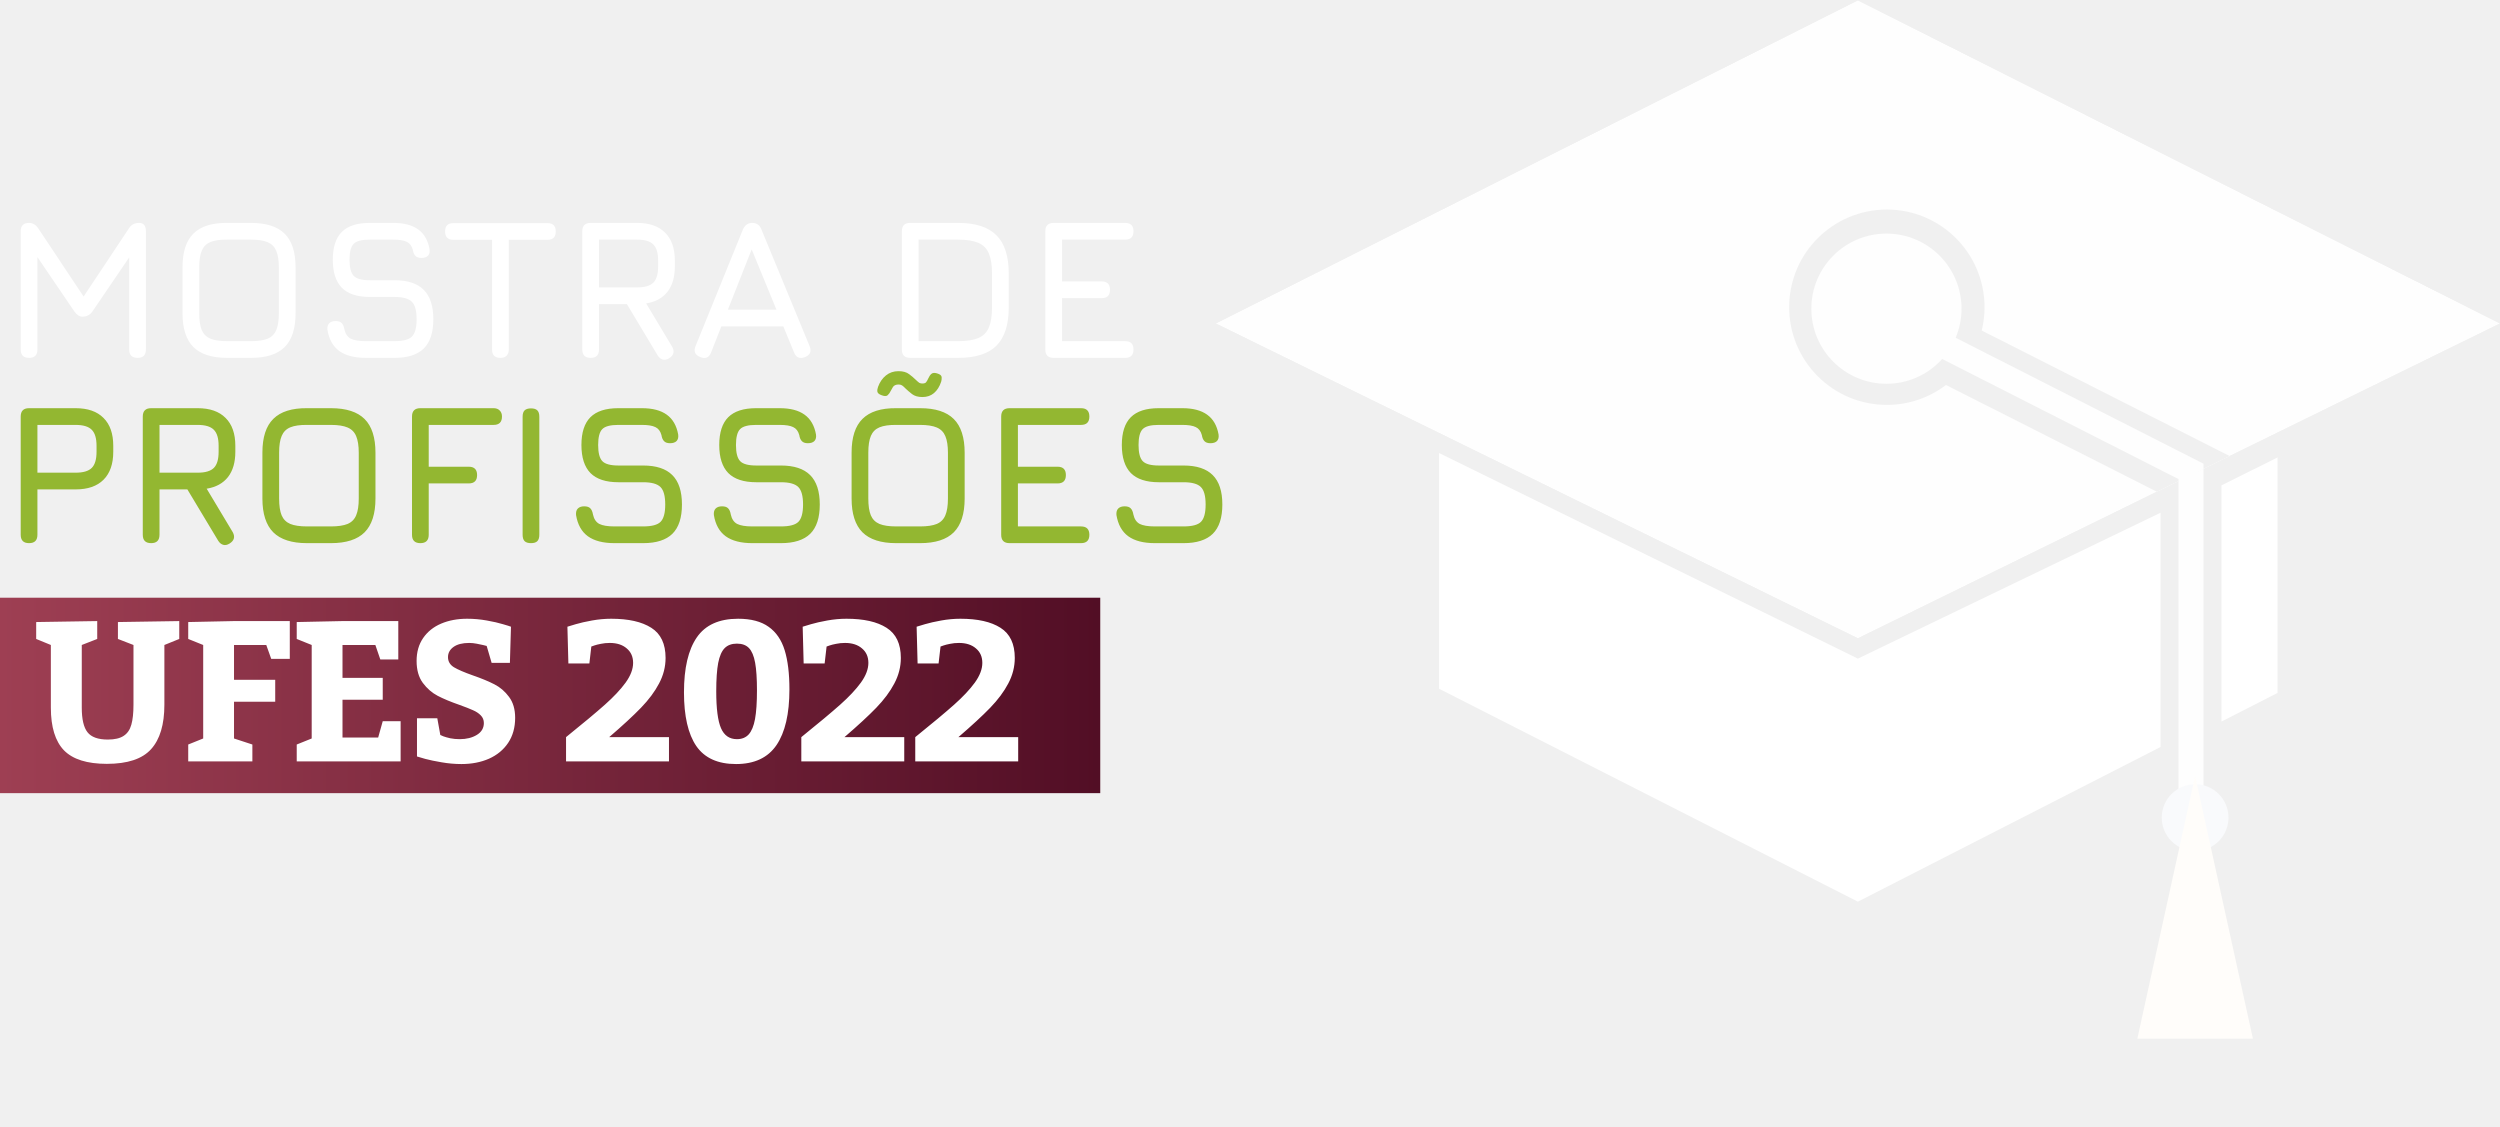
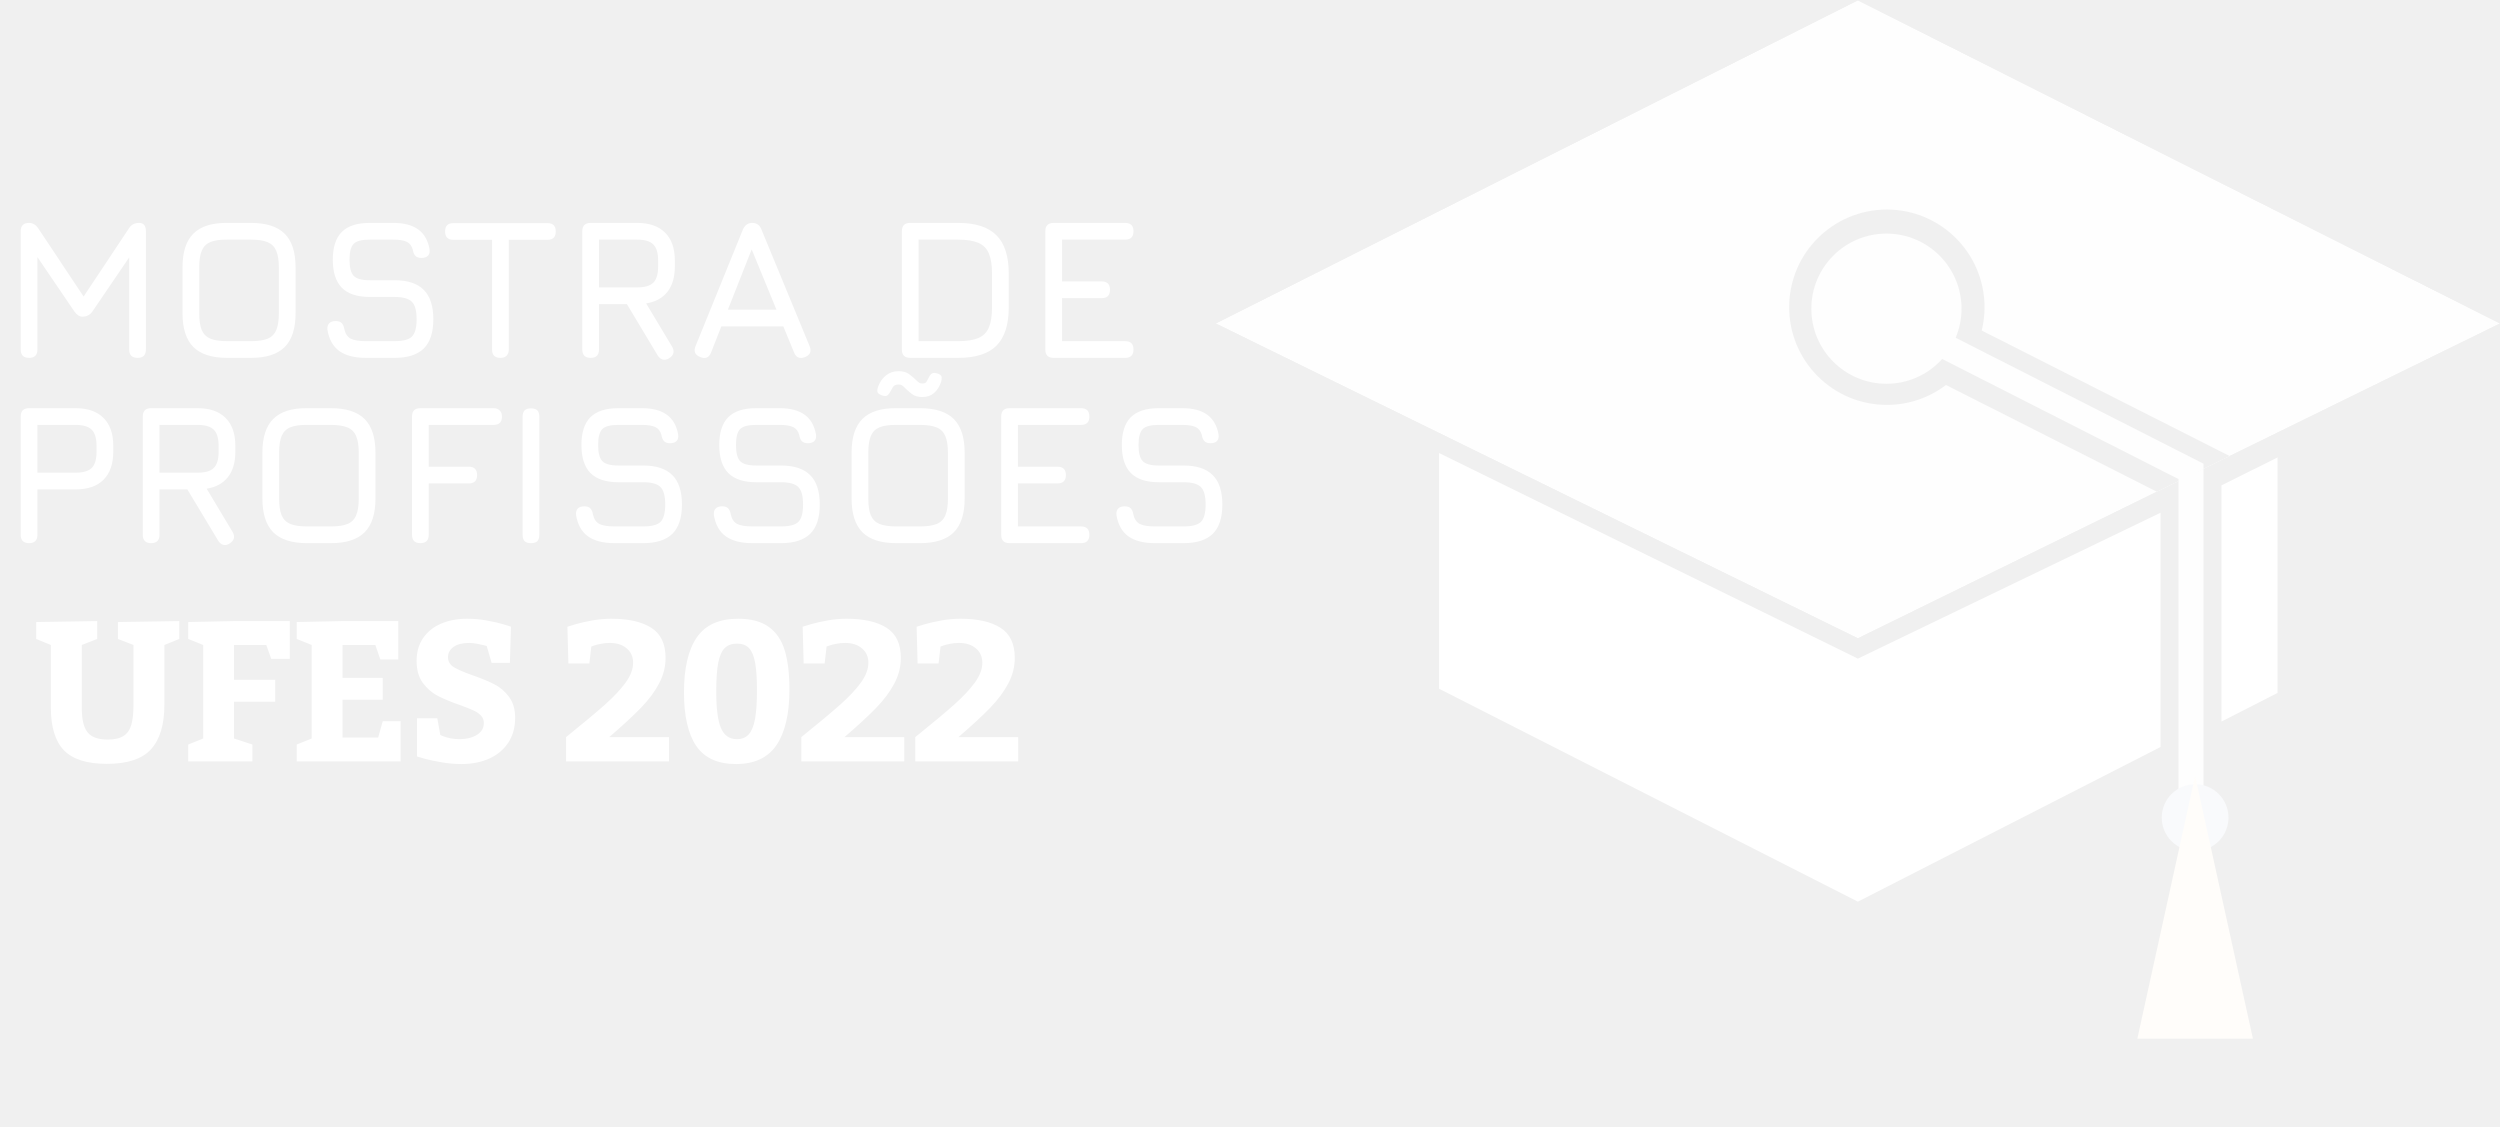
<svg xmlns="http://www.w3.org/2000/svg" width="1970" height="888" viewBox="0 0 1970 888" fill="none">
-   <rect y="471" width="867" height="154" fill="url(#paint0_linear_276_36)" />
  <circle cx="1486.51" cy="243.245" r="59.168" fill="#FEFEFE" />
  <path d="M1525.95 269.542L1726.47 371.442V637.697" stroke="#FEFEFE" stroke-width="19.723" />
  <mask id="mask0_276_36" style="mask-type:alpha" maskUnits="userSpaceOnUse" x="958" y="0" width="1012" height="503">
    <path fill-rule="evenodd" clip-rule="evenodd" d="M1464 0.265L958 254.897L1464 503L1970 254.897L1464 0.265Z" fill="white" />
  </mask>
  <g mask="url(#mask0_276_36)">
    <path fill-rule="evenodd" clip-rule="evenodd" d="M1464 0.265L958 254.897L1464 503L1970 254.897L1464 0.265ZM1561.6 260.461C1563.05 254.575 1563.81 248.422 1563.81 242.092C1563.81 199.584 1529.35 165.124 1486.84 165.124C1444.33 165.124 1409.87 199.584 1409.87 242.092C1409.87 284.6 1444.33 319.059 1486.84 319.059C1504.35 319.059 1520.5 313.211 1533.43 303.362L1752.48 414.251L1775.52 368.749L1561.6 260.461Z" fill="#FEFEFE" />
  </g>
  <path d="M1134 542.733V357L1464 519L1702.5 404.053V588.631L1464 710.5L1134 542.733Z" fill="white" />
  <path d="M1750.5 568.582V382.505L1794.71 360.442V546.02L1750.5 568.582Z" fill="white" />
  <circle cx="1729.75" cy="644.271" r="26.297" fill="#F9FAFC" />
  <path d="M1729.75 611.4L1775.3 818.487H1684.21L1729.75 611.4Z" fill="#FFFDFA" />
-   <path d="M22.901 282C18.509 282 16.313 279.804 16.313 275.412V182.241C16.313 177.849 18.509 175.653 22.901 175.653C25.776 175.653 28.181 177.065 30.116 179.888L67.133 235.571L64.31 236.042L101.641 179.888C103.419 177.065 106.085 175.653 109.64 175.653C113.196 175.653 114.973 177.849 114.973 182.241V275.412C114.973 279.804 112.778 282 108.386 282C103.994 282 101.798 279.804 101.798 275.412V195.417L105.876 196.829L72.937 245.296C71.002 248.12 68.336 249.531 64.937 249.531C62.584 249.531 60.441 248.12 58.506 245.296L25.567 196.829L29.488 197.927V275.412C29.488 279.804 27.293 282 22.901 282ZM178.956 282C166.983 282 158.121 279.15 152.37 273.451C146.671 267.7 143.821 258.838 143.821 246.865V210.632C143.821 198.554 146.697 189.692 152.448 184.045C158.199 178.346 167.035 175.549 178.956 175.653H197.779C209.804 175.653 218.666 178.503 224.365 184.202C230.064 189.901 232.914 198.763 232.914 210.789V246.865C232.914 258.838 230.064 267.7 224.365 273.451C218.666 279.15 209.804 282 197.779 282H178.956ZM178.956 268.824H197.779C203.373 268.824 207.765 268.171 210.954 266.864C214.144 265.504 216.392 263.23 217.699 260.041C219.058 256.851 219.738 252.459 219.738 246.865V210.789C219.738 205.246 219.058 200.881 217.699 197.691C216.392 194.502 214.144 192.228 210.954 190.868C207.765 189.509 203.373 188.829 197.779 188.829H178.956C173.414 188.777 169.048 189.404 165.859 190.711C162.67 192.018 160.395 194.267 159.036 197.456C157.676 200.645 156.997 205.037 156.997 210.632V246.865C156.997 252.459 157.65 256.851 158.957 260.041C160.317 263.23 162.591 265.504 165.781 266.864C168.97 268.171 173.362 268.824 178.956 268.824ZM288.289 282C279.348 282 272.368 280.196 267.349 276.589C262.382 272.981 259.271 267.413 258.016 259.884C257.807 257.583 258.278 255.858 259.428 254.708C260.578 253.557 262.251 252.982 264.447 252.982C266.643 252.982 268.238 253.505 269.231 254.551C270.277 255.596 270.983 257.217 271.349 259.413C272.133 263.021 273.806 265.504 276.368 266.864C278.982 268.171 282.956 268.824 288.289 268.824H310.876C317.621 268.824 322.196 267.622 324.601 265.217C327.058 262.759 328.287 258.211 328.287 251.57C328.287 244.826 327.032 240.225 324.522 237.767C322.013 235.258 317.464 234.003 310.876 234.003H291.426C281.544 234.003 274.198 231.598 269.388 226.788C264.63 221.925 262.251 214.553 262.251 204.671C262.251 194.842 264.604 187.548 269.31 182.79C274.068 178.032 281.388 175.653 291.269 175.653H309.935C318.248 175.653 324.757 177.353 329.463 180.751C334.221 184.15 337.227 189.352 338.482 196.358C338.796 198.606 338.378 200.332 337.227 201.534C336.077 202.684 334.352 203.26 332.051 203.26C329.96 203.26 328.391 202.711 327.346 201.613C326.3 200.515 325.62 198.92 325.306 196.829C324.47 193.744 322.875 191.652 320.522 190.555C318.17 189.404 314.64 188.829 309.935 188.829H291.269C284.995 188.829 280.786 189.953 278.643 192.201C276.499 194.397 275.427 198.554 275.427 204.671C275.427 210.841 276.525 215.076 278.721 217.376C280.917 219.677 285.152 220.827 291.426 220.827H310.876C321.176 220.827 328.836 223.337 333.855 228.356C338.927 233.375 341.462 241.114 341.462 251.57C341.462 261.975 338.953 269.661 333.933 274.628C328.914 279.543 321.228 282 310.876 282H288.289ZM394.334 282C392.138 282 390.491 281.451 389.393 280.353C388.295 279.255 387.746 277.608 387.746 275.412V188.986H357.317C355.121 188.986 353.474 188.437 352.376 187.339C351.278 186.241 350.729 184.594 350.729 182.398C350.729 180.202 351.278 178.555 352.376 177.457C353.474 176.359 355.121 175.81 357.317 175.81H431.352C433.548 175.81 435.194 176.359 436.292 177.457C437.39 178.555 437.939 180.202 437.939 182.398C437.939 184.594 437.39 186.241 436.292 187.339C435.194 188.437 433.548 188.986 431.352 188.986H400.922V275.412C400.922 277.504 400.347 279.124 399.197 280.275C398.099 281.425 396.478 282 394.334 282ZM527.229 282.314C525.504 283.412 523.857 283.752 522.289 283.333C520.72 282.915 519.387 281.843 518.289 280.118L493.976 239.65H472.017V275.412C472.017 279.804 469.821 282 465.429 282C461.037 282 458.841 279.804 458.841 275.412V182.241C458.841 177.849 461.037 175.653 465.429 175.653H502.133C511.701 175.653 519.021 178.215 524.092 183.339C529.216 188.411 531.778 195.731 531.778 205.299V210.004C531.778 218.318 529.844 224.958 525.975 229.925C522.106 234.839 516.511 237.898 509.191 239.101L529.739 273.373C531.726 277.033 530.889 280.013 527.229 282.314ZM472.017 226.474H502.133C508.093 226.474 512.328 225.219 514.838 222.709C517.348 220.2 518.602 215.965 518.602 210.004V205.299C518.602 199.391 517.348 195.182 514.838 192.672C512.328 190.11 508.093 188.829 502.133 188.829H472.017V226.474ZM551.855 281.373C547.673 279.752 546.418 276.876 548.091 272.746L585.422 180.83C586.991 177.379 589.448 175.653 592.794 175.653H593.108C596.506 175.81 598.807 177.536 600.009 180.83L637.968 272.746C639.641 276.876 638.438 279.752 634.36 281.373C630.23 282.993 627.354 281.791 625.733 277.765L617.263 257.217H568.403L560.325 277.765C558.705 281.843 555.881 283.046 551.855 281.373ZM573.58 244.041H611.852L592.324 196.515L573.58 244.041ZM717.252 282C712.86 282 710.664 279.804 710.664 275.412V182.241C710.664 177.849 712.86 175.653 717.252 175.653H755.054C768.7 175.653 778.739 178.895 785.17 185.378C791.653 191.809 794.895 201.848 794.895 215.494V242.159C794.895 255.805 791.679 265.87 785.248 272.354C778.87 278.785 768.805 282 755.054 282H717.252ZM723.84 268.824H755.054C761.746 268.824 767.027 268.014 770.896 266.393C774.818 264.72 777.589 261.949 779.209 258.08C780.883 254.159 781.719 248.852 781.719 242.159V215.494C781.719 208.854 780.883 203.599 779.209 199.73C777.589 195.809 774.818 193.012 770.896 191.339C767.027 189.666 761.746 188.829 755.054 188.829H723.84V268.824ZM830.297 282C825.905 282 823.709 279.804 823.709 275.412V182.241C823.709 177.849 825.905 175.653 830.297 175.653H886.607C890.999 175.653 893.195 177.849 893.195 182.241C893.195 186.633 890.999 188.829 886.607 188.829H836.885V221.768H868.099C872.491 221.768 874.687 223.964 874.687 228.356C874.687 232.748 872.491 234.944 868.099 234.944H836.885V268.824H886.607C890.999 268.824 893.195 271.02 893.195 275.412C893.195 279.804 890.999 282 886.607 282H830.297Z" fill="white" />
-   <path d="M22.901 428C18.509 428 16.313 425.804 16.313 421.412V328.241C16.313 323.849 18.509 321.653 22.901 321.653H59.604C69.172 321.653 76.492 324.215 81.564 329.339C86.688 334.411 89.249 341.731 89.249 351.299V356.004C89.249 365.572 86.688 372.918 81.564 378.042C76.492 383.114 69.172 385.65 59.604 385.65H29.488V421.412C29.488 425.804 27.293 428 22.901 428ZM29.488 372.474H59.604C65.565 372.474 69.8 371.219 72.309 368.709C74.819 366.2 76.074 361.965 76.074 356.004V351.299C76.074 345.391 74.819 341.182 72.309 338.672C69.8 336.11 65.565 334.829 59.604 334.829H29.488V372.474ZM180.896 428.314C179.171 429.412 177.524 429.752 175.955 429.333C174.387 428.915 173.053 427.843 171.955 426.118L147.643 385.65H125.684V421.412C125.684 425.804 123.488 428 119.096 428C114.704 428 112.508 425.804 112.508 421.412V328.241C112.508 323.849 114.704 321.653 119.096 321.653H155.799C165.368 321.653 172.687 324.215 177.759 329.339C182.883 334.411 185.445 341.731 185.445 351.299V356.004C185.445 364.318 183.51 370.958 179.641 375.925C175.772 380.839 170.178 383.898 162.858 385.101L183.406 419.373C185.392 423.033 184.556 426.013 180.896 428.314ZM125.684 372.474H155.799C161.76 372.474 165.995 371.219 168.505 368.709C171.014 366.2 172.269 361.965 172.269 356.004V351.299C172.269 345.391 171.014 341.182 168.505 338.672C165.995 336.11 161.76 334.829 155.799 334.829H125.684V372.474ZM241.912 428C229.939 428 221.077 425.15 215.325 419.451C209.626 413.7 206.777 404.838 206.777 392.865V356.632C206.777 344.554 209.652 335.692 215.404 330.045C221.155 324.346 229.991 321.549 241.912 321.653H260.734C272.76 321.653 281.622 324.503 287.321 330.202C293.02 335.901 295.87 344.763 295.87 356.789V392.865C295.87 404.838 293.02 413.7 287.321 419.451C281.622 425.15 272.76 428 260.734 428H241.912ZM241.912 414.824H260.734C266.329 414.824 270.721 414.171 273.91 412.864C277.099 411.504 279.348 409.23 280.655 406.041C282.014 402.851 282.694 398.459 282.694 392.865V356.789C282.694 351.246 282.014 346.881 280.655 343.691C279.348 340.502 277.099 338.228 273.91 336.868C270.721 335.509 266.329 334.829 260.734 334.829H241.912C236.37 334.777 232.004 335.404 228.815 336.711C225.625 338.018 223.351 340.267 221.992 343.456C220.632 346.645 219.952 351.037 219.952 356.632V392.865C219.952 398.459 220.606 402.851 221.913 406.041C223.273 409.23 225.547 411.504 228.736 412.864C231.926 414.171 236.318 414.824 241.912 414.824ZM331.246 428C326.854 428 324.658 425.804 324.658 421.412V328.241C324.658 323.849 326.854 321.653 331.246 321.653H388.968C391.007 321.653 392.602 322.255 393.752 323.457C394.955 324.608 395.556 326.202 395.556 328.241C395.556 332.633 393.36 334.829 388.968 334.829H337.834V367.768H369.361C373.753 367.768 375.949 369.964 375.949 374.356C375.949 378.748 373.753 380.944 369.361 380.944H337.834V421.412C337.834 425.804 335.638 428 331.246 428ZM418.404 428C416.156 428 414.482 427.477 413.385 426.431C412.339 425.333 411.816 423.66 411.816 421.412V328.398C411.816 326.098 412.339 324.425 413.385 323.379C414.482 322.333 416.156 321.81 418.404 321.81C420.704 321.81 422.377 322.333 423.423 323.379C424.469 324.425 424.992 326.098 424.992 328.398V421.412C424.992 423.66 424.469 425.333 423.423 426.431C422.377 427.477 420.704 428 418.404 428ZM484.203 428C475.262 428 468.282 426.196 463.263 422.589C458.296 418.981 455.185 413.413 453.93 405.884C453.721 403.583 454.191 401.858 455.342 400.708C456.492 399.557 458.165 398.982 460.361 398.982C462.557 398.982 464.151 399.505 465.145 400.551C466.191 401.596 466.896 403.217 467.262 405.413C468.047 409.021 469.72 411.504 472.282 412.864C474.896 414.171 478.87 414.824 484.203 414.824H506.789C513.534 414.824 518.109 413.622 520.514 411.217C522.971 408.759 524.2 404.211 524.2 397.57C524.2 390.826 522.945 386.225 520.436 383.767C517.926 381.258 513.377 380.003 506.789 380.003H487.34C477.458 380.003 470.112 377.598 465.302 372.788C460.544 367.925 458.165 360.553 458.165 350.671C458.165 340.842 460.518 333.548 465.223 328.79C469.981 324.032 477.301 321.653 487.183 321.653H505.848C514.162 321.653 520.671 323.353 525.377 326.751C530.134 330.15 533.141 335.352 534.396 342.358C534.709 344.606 534.291 346.332 533.141 347.534C531.991 348.684 530.265 349.26 527.965 349.26C525.873 349.26 524.305 348.711 523.259 347.613C522.213 346.515 521.534 344.92 521.22 342.829C520.383 339.744 518.789 337.652 516.436 336.555C514.083 335.404 510.554 334.829 505.848 334.829H487.183C480.909 334.829 476.7 335.953 474.556 338.201C472.412 340.397 471.341 344.554 471.341 350.671C471.341 356.841 472.439 361.076 474.634 363.376C476.83 365.677 481.065 366.827 487.34 366.827H506.789C517.089 366.827 524.749 369.337 529.768 374.356C534.84 379.375 537.376 387.114 537.376 397.57C537.376 407.975 534.866 415.661 529.847 420.628C524.828 425.543 517.142 428 506.789 428H484.203ZM592.805 428C583.864 428 576.884 426.196 571.865 422.589C566.898 418.981 563.787 413.413 562.532 405.884C562.323 403.583 562.794 401.858 563.944 400.708C565.094 399.557 566.767 398.982 568.963 398.982C571.159 398.982 572.754 399.505 573.747 400.551C574.793 401.596 575.499 403.217 575.865 405.413C576.649 409.021 578.322 411.504 580.884 412.864C583.498 414.171 587.472 414.824 592.805 414.824H615.392C622.137 414.824 626.712 413.622 629.117 411.217C631.574 408.759 632.803 404.211 632.803 397.57C632.803 390.826 631.548 386.225 629.038 383.767C626.529 381.258 621.98 380.003 615.392 380.003H595.942C586.06 380.003 578.714 377.598 573.904 372.788C569.146 367.925 566.767 360.553 566.767 350.671C566.767 340.842 569.12 333.548 573.826 328.79C578.584 324.032 585.904 321.653 595.785 321.653H614.451C622.764 321.653 629.273 323.353 633.979 326.751C638.737 330.15 641.743 335.352 642.998 342.358C643.312 344.606 642.894 346.332 641.743 347.534C640.593 348.684 638.868 349.26 636.567 349.26C634.476 349.26 632.907 348.711 631.862 347.613C630.816 346.515 630.136 344.92 629.822 342.829C628.986 339.744 627.391 337.652 625.038 336.555C622.686 335.404 619.156 334.829 614.451 334.829H595.785C589.511 334.829 585.302 335.953 583.159 338.201C581.015 340.397 579.943 344.554 579.943 350.671C579.943 356.841 581.041 361.076 583.237 363.376C585.433 365.677 589.668 366.827 595.942 366.827H615.392C625.692 366.827 633.352 369.337 638.371 374.356C643.443 379.375 645.978 387.114 645.978 397.57C645.978 407.975 643.469 415.661 638.449 420.628C633.43 425.543 625.744 428 615.392 428H592.805ZM706.192 428C694.219 428 685.356 425.15 679.605 419.451C673.906 413.7 671.057 404.838 671.057 392.865V356.632C671.057 344.554 673.932 335.692 679.684 330.045C685.435 324.346 694.271 321.549 706.192 321.653H725.014C737.04 321.653 745.902 324.503 751.601 330.202C757.3 335.901 760.149 344.763 760.149 356.789V392.865C760.149 404.838 757.3 413.7 751.601 419.451C745.902 425.15 737.04 428 725.014 428H706.192ZM706.192 414.824H725.014C730.609 414.824 735 414.171 738.19 412.864C741.379 411.504 743.627 409.23 744.934 406.041C746.294 402.851 746.974 398.459 746.974 392.865V356.789C746.974 351.246 746.294 346.881 744.934 343.691C743.627 340.502 741.379 338.228 738.19 336.868C735 335.509 730.609 334.829 725.014 334.829H706.192C700.65 334.777 696.284 335.404 693.094 336.711C689.905 338.018 687.631 340.267 686.271 343.456C684.912 346.645 684.232 351.037 684.232 356.632V392.865C684.232 398.459 684.886 402.851 686.193 406.041C687.552 409.23 689.827 411.504 693.016 412.864C696.205 414.171 700.597 414.824 706.192 414.824ZM726.896 312.87C723.446 312.87 720.701 312.085 718.662 310.517C716.675 308.948 715.08 307.589 713.878 306.439C712.57 305.079 711.551 304.164 710.819 303.694C710.087 303.223 709.198 302.988 708.152 302.988C705.956 302.988 704.44 303.668 703.604 305.027C702.767 306.386 702.218 307.354 701.957 307.929C701.277 309.393 700.44 310.569 699.447 311.458C698.506 312.295 696.937 312.295 694.741 311.458C692.702 310.726 691.578 309.785 691.369 308.635C691.212 307.432 691.395 306.151 691.918 304.792C693.277 301.08 695.343 298.099 698.114 295.851C700.885 293.603 704.179 292.479 707.996 292.479C711.551 292.479 714.348 293.263 716.387 294.832C718.479 296.4 720.152 297.812 721.406 299.067C722.766 300.374 723.759 301.236 724.387 301.655C725.066 302.021 725.851 302.204 726.74 302.204C728.203 302.204 729.197 301.89 729.72 301.263C730.295 300.583 730.87 299.589 731.445 298.282C732.177 296.609 733.014 295.38 733.955 294.596C734.948 293.76 736.412 293.629 738.347 294.204C740.752 294.884 741.98 295.903 742.033 297.263C742.085 298.622 741.954 299.799 741.641 300.792C740.386 304.609 738.504 307.589 735.994 309.733C733.536 311.824 730.504 312.87 726.896 312.87ZM795.526 428C791.134 428 788.938 425.804 788.938 421.412V328.241C788.938 323.849 791.134 321.653 795.526 321.653H851.836C856.228 321.653 858.424 323.849 858.424 328.241C858.424 332.633 856.228 334.829 851.836 334.829H802.114V367.768H833.327C837.719 367.768 839.915 369.964 839.915 374.356C839.915 378.748 837.719 380.944 833.327 380.944H802.114V414.824H851.836C856.228 414.824 858.424 417.02 858.424 421.412C858.424 425.804 856.228 428 851.836 428H795.526ZM910.035 428C901.094 428 894.114 426.196 889.095 422.589C884.128 418.981 881.017 413.413 879.762 405.884C879.553 403.583 880.024 401.858 881.174 400.708C882.324 399.557 883.997 398.982 886.193 398.982C888.389 398.982 889.984 399.505 890.977 400.551C892.023 401.596 892.729 403.217 893.095 405.413C893.879 409.021 895.552 411.504 898.114 412.864C900.728 414.171 904.702 414.824 910.035 414.824H932.622C939.366 414.824 943.941 413.622 946.346 411.217C948.804 408.759 950.032 404.211 950.032 397.57C950.032 390.826 948.778 386.225 946.268 383.767C943.758 381.258 939.21 380.003 932.622 380.003H913.172C903.29 380.003 895.944 377.598 891.134 372.788C886.376 367.925 883.997 360.553 883.997 350.671C883.997 340.842 886.35 333.548 891.056 328.79C895.814 324.032 903.133 321.653 913.015 321.653H931.681C939.994 321.653 946.503 323.353 951.209 326.751C955.967 330.15 958.973 335.352 960.228 342.358C960.542 344.606 960.123 346.332 958.973 347.534C957.823 348.684 956.097 349.26 953.797 349.26C951.706 349.26 950.137 348.711 949.091 347.613C948.046 346.515 947.366 344.92 947.052 342.829C946.216 339.744 944.621 337.652 942.268 336.555C939.915 335.404 936.386 334.829 931.681 334.829H913.015C906.741 334.829 902.532 335.953 900.388 338.201C898.245 340.397 897.173 344.554 897.173 350.671C897.173 356.841 898.271 361.076 900.467 363.376C902.663 365.677 906.898 366.827 913.172 366.827H932.622C942.922 366.827 950.581 369.337 955.601 374.356C960.672 379.375 963.208 387.114 963.208 397.57C963.208 407.975 960.699 415.661 955.679 420.628C950.66 425.543 942.974 428 932.622 428H910.035Z" fill="#93B731" />
+   <path d="M22.901 282C18.509 282 16.313 279.804 16.313 275.412V182.241C16.313 177.849 18.509 175.653 22.901 175.653C25.776 175.653 28.181 177.065 30.116 179.888L67.133 235.571L64.31 236.042L101.641 179.888C103.419 177.065 106.085 175.653 109.64 175.653C113.196 175.653 114.973 177.849 114.973 182.241V275.412C114.973 279.804 112.778 282 108.386 282C103.994 282 101.798 279.804 101.798 275.412V195.417L105.876 196.829L72.937 245.296C71.002 248.12 68.336 249.531 64.937 249.531C62.584 249.531 60.441 248.12 58.506 245.296L25.567 196.829L29.488 197.927V275.412C29.488 279.804 27.293 282 22.901 282ZM178.956 282C166.983 282 158.121 279.15 152.37 273.451C146.671 267.7 143.821 258.838 143.821 246.865V210.632C143.821 198.554 146.697 189.692 152.448 184.045C158.199 178.346 167.035 175.549 178.956 175.653H197.779C209.804 175.653 218.666 178.503 224.365 184.202C230.064 189.901 232.914 198.763 232.914 210.789V246.865C232.914 258.838 230.064 267.7 224.365 273.451C218.666 279.15 209.804 282 197.779 282H178.956ZM178.956 268.824H197.779C203.373 268.824 207.765 268.171 210.954 266.864C214.144 265.504 216.392 263.23 217.699 260.041C219.058 256.851 219.738 252.459 219.738 246.865V210.789C219.738 205.246 219.058 200.881 217.699 197.691C216.392 194.502 214.144 192.228 210.954 190.868C207.765 189.509 203.373 188.829 197.779 188.829H178.956C173.414 188.777 169.048 189.404 165.859 190.711C162.67 192.018 160.395 194.267 159.036 197.456C157.676 200.645 156.997 205.037 156.997 210.632V246.865C156.997 252.459 157.65 256.851 158.957 260.041C160.317 263.23 162.591 265.504 165.781 266.864C168.97 268.171 173.362 268.824 178.956 268.824ZM288.289 282C279.348 282 272.368 280.196 267.349 276.589C262.382 272.981 259.271 267.413 258.016 259.884C257.807 257.583 258.278 255.858 259.428 254.708C260.578 253.557 262.251 252.982 264.447 252.982C266.643 252.982 268.238 253.505 269.231 254.551C270.277 255.596 270.983 257.217 271.349 259.413C272.133 263.021 273.806 265.504 276.368 266.864C278.982 268.171 282.956 268.824 288.289 268.824H310.876C317.621 268.824 322.196 267.622 324.601 265.217C327.058 262.759 328.287 258.211 328.287 251.57C328.287 244.826 327.032 240.225 324.522 237.767C322.013 235.258 317.464 234.003 310.876 234.003H291.426C281.544 234.003 274.198 231.598 269.388 226.788C264.63 221.925 262.251 214.553 262.251 204.671C262.251 194.842 264.604 187.548 269.31 182.79C274.068 178.032 281.388 175.653 291.269 175.653H309.935C318.248 175.653 324.757 177.353 329.463 180.751C334.221 184.15 337.227 189.352 338.482 196.358C338.796 198.606 338.378 200.332 337.227 201.534C336.077 202.684 334.352 203.26 332.051 203.26C329.96 203.26 328.391 202.711 327.346 201.613C326.3 200.515 325.62 198.92 325.306 196.829C324.47 193.744 322.875 191.652 320.522 190.555C318.17 189.404 314.64 188.829 309.935 188.829H291.269C284.995 188.829 280.786 189.953 278.643 192.201C276.499 194.397 275.427 198.554 275.427 204.671C275.427 210.841 276.525 215.076 278.721 217.376C280.917 219.677 285.152 220.827 291.426 220.827H310.876C321.176 220.827 328.836 223.337 333.855 228.356C338.927 233.375 341.462 241.114 341.462 251.57C341.462 261.975 338.953 269.661 333.933 274.628C328.914 279.543 321.228 282 310.876 282H288.289ZM394.334 282C392.138 282 390.491 281.451 389.393 280.353C388.295 279.255 387.746 277.608 387.746 275.412V188.986H357.317C355.121 188.986 353.474 188.437 352.376 187.339C351.278 186.241 350.729 184.594 350.729 182.398C350.729 180.202 351.278 178.555 352.376 177.457C353.474 176.359 355.121 175.81 357.317 175.81H431.352C433.548 175.81 435.194 176.359 436.292 177.457C437.39 178.555 437.939 180.202 437.939 182.398C437.939 184.594 437.39 186.241 436.292 187.339C435.194 188.437 433.548 188.986 431.352 188.986H400.922V275.412C400.922 277.504 400.347 279.124 399.197 280.275C398.099 281.425 396.478 282 394.334 282ZM527.229 282.314C525.504 283.412 523.857 283.752 522.289 283.333C520.72 282.915 519.387 281.843 518.289 280.118L493.976 239.65H472.017V275.412C472.017 279.804 469.821 282 465.429 282C461.037 282 458.841 279.804 458.841 275.412V182.241C458.841 177.849 461.037 175.653 465.429 175.653H502.133C511.701 175.653 519.021 178.215 524.092 183.339C529.216 188.411 531.778 195.731 531.778 205.299V210.004C531.778 218.318 529.844 224.958 525.975 229.925C522.106 234.839 516.511 237.898 509.191 239.101L529.739 273.373C531.726 277.033 530.889 280.013 527.229 282.314ZM472.017 226.474H502.133C508.093 226.474 512.328 225.219 514.838 222.709C517.348 220.2 518.602 215.965 518.602 210.004V205.299C518.602 199.391 517.348 195.182 514.838 192.672C512.328 190.11 508.093 188.829 502.133 188.829H472.017V226.474ZM551.855 281.373C547.673 279.752 546.418 276.876 548.091 272.746L585.422 180.83C586.991 177.379 589.448 175.653 592.794 175.653H593.108C596.506 175.81 598.807 177.536 600.009 180.83L637.968 272.746C639.641 276.876 638.438 279.752 634.36 281.373C630.23 282.993 627.354 281.791 625.733 277.765L617.263 257.217H568.403L560.325 277.765C558.705 281.843 555.881 283.046 551.855 281.373ZM573.58 244.041H611.852L592.324 196.515L573.58 244.041ZM717.252 282C712.86 282 710.664 279.804 710.664 275.412V182.241C710.664 177.849 712.86 175.653 717.252 175.653H755.054C768.7 175.653 778.739 178.895 785.17 185.378C791.653 191.809 794.895 201.848 794.895 215.494V242.159C794.895 255.805 791.679 265.87 785.248 272.354C778.87 278.785 768.805 282 755.054 282H717.252ZM723.84 268.824H755.054C761.746 268.824 767.027 268.014 770.896 266.393C774.818 264.72 777.589 261.949 779.209 258.08C780.883 254.159 781.719 248.852 781.719 242.159V215.494C781.719 208.854 780.883 203.599 779.209 199.73C777.589 195.809 774.818 193.012 770.896 191.339C767.027 189.666 761.746 188.829 755.054 188.829H723.84V268.824ZM830.297 282C825.905 282 823.709 279.804 823.709 275.412V182.241C823.709 177.849 825.905 175.653 830.297 175.653H886.607C890.999 175.653 893.195 177.849 893.195 182.241C893.195 186.633 890.999 188.829 886.607 188.829H836.885V221.768H868.099C872.491 221.768 874.687 223.964 874.687 228.356C874.687 232.748 872.491 234.944 868.099 234.944H836.885V268.824H886.607C890.999 268.824 893.195 271.02 893.195 275.412C893.195 279.804 890.999 282 886.607 282H830.297ZM22.901 428C18.509 428 16.313 425.804 16.313 421.412V328.241C16.313 323.849 18.509 321.653 22.901 321.653H59.604C69.172 321.653 76.492 324.215 81.564 329.339C86.688 334.411 89.249 341.731 89.249 351.299V356.004C89.249 365.572 86.688 372.918 81.564 378.042C76.492 383.114 69.172 385.65 59.604 385.65H29.488V421.412C29.488 425.804 27.293 428 22.901 428ZM29.488 372.474H59.604C65.565 372.474 69.8 371.219 72.309 368.709C74.819 366.2 76.074 361.965 76.074 356.004V351.299C76.074 345.391 74.819 341.182 72.309 338.672C69.8 336.11 65.565 334.829 59.604 334.829H29.488V372.474ZM180.896 428.314C179.171 429.412 177.524 429.752 175.955 429.333C174.387 428.915 173.053 427.843 171.955 426.118L147.643 385.65H125.684V421.412C125.684 425.804 123.488 428 119.096 428C114.704 428 112.508 425.804 112.508 421.412V328.241C112.508 323.849 114.704 321.653 119.096 321.653H155.799C165.368 321.653 172.687 324.215 177.759 329.339C182.883 334.411 185.445 341.731 185.445 351.299V356.004C185.445 364.318 183.51 370.958 179.641 375.925C175.772 380.839 170.178 383.898 162.858 385.101L183.406 419.373C185.392 423.033 184.556 426.013 180.896 428.314ZM125.684 372.474H155.799C161.76 372.474 165.995 371.219 168.505 368.709C171.014 366.2 172.269 361.965 172.269 356.004V351.299C172.269 345.391 171.014 341.182 168.505 338.672C165.995 336.11 161.76 334.829 155.799 334.829H125.684V372.474ZM241.912 428C229.939 428 221.077 425.15 215.325 419.451C209.626 413.7 206.777 404.838 206.777 392.865V356.632C206.777 344.554 209.652 335.692 215.404 330.045C221.155 324.346 229.991 321.549 241.912 321.653H260.734C272.76 321.653 281.622 324.503 287.321 330.202C293.02 335.901 295.87 344.763 295.87 356.789V392.865C295.87 404.838 293.02 413.7 287.321 419.451C281.622 425.15 272.76 428 260.734 428H241.912ZM241.912 414.824H260.734C266.329 414.824 270.721 414.171 273.91 412.864C277.099 411.504 279.348 409.23 280.655 406.041C282.014 402.851 282.694 398.459 282.694 392.865V356.789C282.694 351.246 282.014 346.881 280.655 343.691C279.348 340.502 277.099 338.228 273.91 336.868C270.721 335.509 266.329 334.829 260.734 334.829H241.912C236.37 334.777 232.004 335.404 228.815 336.711C225.625 338.018 223.351 340.267 221.992 343.456C220.632 346.645 219.952 351.037 219.952 356.632V392.865C219.952 398.459 220.606 402.851 221.913 406.041C223.273 409.23 225.547 411.504 228.736 412.864C231.926 414.171 236.318 414.824 241.912 414.824ZM331.246 428C326.854 428 324.658 425.804 324.658 421.412V328.241C324.658 323.849 326.854 321.653 331.246 321.653H388.968C391.007 321.653 392.602 322.255 393.752 323.457C394.955 324.608 395.556 326.202 395.556 328.241C395.556 332.633 393.36 334.829 388.968 334.829H337.834V367.768H369.361C373.753 367.768 375.949 369.964 375.949 374.356C375.949 378.748 373.753 380.944 369.361 380.944H337.834V421.412C337.834 425.804 335.638 428 331.246 428ZM418.404 428C416.156 428 414.482 427.477 413.385 426.431C412.339 425.333 411.816 423.66 411.816 421.412V328.398C411.816 326.098 412.339 324.425 413.385 323.379C414.482 322.333 416.156 321.81 418.404 321.81C420.704 321.81 422.377 322.333 423.423 323.379C424.469 324.425 424.992 326.098 424.992 328.398V421.412C424.992 423.66 424.469 425.333 423.423 426.431C422.377 427.477 420.704 428 418.404 428ZM484.203 428C475.262 428 468.282 426.196 463.263 422.589C458.296 418.981 455.185 413.413 453.93 405.884C453.721 403.583 454.191 401.858 455.342 400.708C456.492 399.557 458.165 398.982 460.361 398.982C462.557 398.982 464.151 399.505 465.145 400.551C466.191 401.596 466.896 403.217 467.262 405.413C468.047 409.021 469.72 411.504 472.282 412.864C474.896 414.171 478.87 414.824 484.203 414.824H506.789C513.534 414.824 518.109 413.622 520.514 411.217C522.971 408.759 524.2 404.211 524.2 397.57C524.2 390.826 522.945 386.225 520.436 383.767C517.926 381.258 513.377 380.003 506.789 380.003H487.34C477.458 380.003 470.112 377.598 465.302 372.788C460.544 367.925 458.165 360.553 458.165 350.671C458.165 340.842 460.518 333.548 465.223 328.79C469.981 324.032 477.301 321.653 487.183 321.653H505.848C514.162 321.653 520.671 323.353 525.377 326.751C530.134 330.15 533.141 335.352 534.396 342.358C534.709 344.606 534.291 346.332 533.141 347.534C531.991 348.684 530.265 349.26 527.965 349.26C525.873 349.26 524.305 348.711 523.259 347.613C522.213 346.515 521.534 344.92 521.22 342.829C520.383 339.744 518.789 337.652 516.436 336.555C514.083 335.404 510.554 334.829 505.848 334.829H487.183C480.909 334.829 476.7 335.953 474.556 338.201C472.412 340.397 471.341 344.554 471.341 350.671C471.341 356.841 472.439 361.076 474.634 363.376C476.83 365.677 481.065 366.827 487.34 366.827H506.789C517.089 366.827 524.749 369.337 529.768 374.356C534.84 379.375 537.376 387.114 537.376 397.57C537.376 407.975 534.866 415.661 529.847 420.628C524.828 425.543 517.142 428 506.789 428H484.203ZM592.805 428C583.864 428 576.884 426.196 571.865 422.589C566.898 418.981 563.787 413.413 562.532 405.884C562.323 403.583 562.794 401.858 563.944 400.708C565.094 399.557 566.767 398.982 568.963 398.982C571.159 398.982 572.754 399.505 573.747 400.551C574.793 401.596 575.499 403.217 575.865 405.413C576.649 409.021 578.322 411.504 580.884 412.864C583.498 414.171 587.472 414.824 592.805 414.824H615.392C622.137 414.824 626.712 413.622 629.117 411.217C631.574 408.759 632.803 404.211 632.803 397.57C632.803 390.826 631.548 386.225 629.038 383.767C626.529 381.258 621.98 380.003 615.392 380.003H595.942C586.06 380.003 578.714 377.598 573.904 372.788C569.146 367.925 566.767 360.553 566.767 350.671C566.767 340.842 569.12 333.548 573.826 328.79C578.584 324.032 585.904 321.653 595.785 321.653H614.451C622.764 321.653 629.273 323.353 633.979 326.751C638.737 330.15 641.743 335.352 642.998 342.358C643.312 344.606 642.894 346.332 641.743 347.534C640.593 348.684 638.868 349.26 636.567 349.26C634.476 349.26 632.907 348.711 631.862 347.613C630.816 346.515 630.136 344.92 629.822 342.829C628.986 339.744 627.391 337.652 625.038 336.555C622.686 335.404 619.156 334.829 614.451 334.829H595.785C589.511 334.829 585.302 335.953 583.159 338.201C581.015 340.397 579.943 344.554 579.943 350.671C579.943 356.841 581.041 361.076 583.237 363.376C585.433 365.677 589.668 366.827 595.942 366.827H615.392C625.692 366.827 633.352 369.337 638.371 374.356C643.443 379.375 645.978 387.114 645.978 397.57C645.978 407.975 643.469 415.661 638.449 420.628C633.43 425.543 625.744 428 615.392 428H592.805ZM706.192 428C694.219 428 685.356 425.15 679.605 419.451C673.906 413.7 671.057 404.838 671.057 392.865V356.632C671.057 344.554 673.932 335.692 679.684 330.045C685.435 324.346 694.271 321.549 706.192 321.653H725.014C737.04 321.653 745.902 324.503 751.601 330.202C757.3 335.901 760.149 344.763 760.149 356.789V392.865C760.149 404.838 757.3 413.7 751.601 419.451C745.902 425.15 737.04 428 725.014 428H706.192ZM706.192 414.824H725.014C730.609 414.824 735 414.171 738.19 412.864C741.379 411.504 743.627 409.23 744.934 406.041C746.294 402.851 746.974 398.459 746.974 392.865V356.789C746.974 351.246 746.294 346.881 744.934 343.691C743.627 340.502 741.379 338.228 738.19 336.868C735 335.509 730.609 334.829 725.014 334.829H706.192C700.65 334.777 696.284 335.404 693.094 336.711C689.905 338.018 687.631 340.267 686.271 343.456C684.912 346.645 684.232 351.037 684.232 356.632V392.865C684.232 398.459 684.886 402.851 686.193 406.041C687.552 409.23 689.827 411.504 693.016 412.864C696.205 414.171 700.597 414.824 706.192 414.824ZM726.896 312.87C723.446 312.87 720.701 312.085 718.662 310.517C716.675 308.948 715.08 307.589 713.878 306.439C712.57 305.079 711.551 304.164 710.819 303.694C710.087 303.223 709.198 302.988 708.152 302.988C705.956 302.988 704.44 303.668 703.604 305.027C702.767 306.386 702.218 307.354 701.957 307.929C701.277 309.393 700.44 310.569 699.447 311.458C698.506 312.295 696.937 312.295 694.741 311.458C692.702 310.726 691.578 309.785 691.369 308.635C691.212 307.432 691.395 306.151 691.918 304.792C693.277 301.08 695.343 298.099 698.114 295.851C700.885 293.603 704.179 292.479 707.996 292.479C711.551 292.479 714.348 293.263 716.387 294.832C718.479 296.4 720.152 297.812 721.406 299.067C722.766 300.374 723.759 301.236 724.387 301.655C725.066 302.021 725.851 302.204 726.74 302.204C728.203 302.204 729.197 301.89 729.72 301.263C730.295 300.583 730.87 299.589 731.445 298.282C732.177 296.609 733.014 295.38 733.955 294.596C734.948 293.76 736.412 293.629 738.347 294.204C740.752 294.884 741.98 295.903 742.033 297.263C742.085 298.622 741.954 299.799 741.641 300.792C740.386 304.609 738.504 307.589 735.994 309.733C733.536 311.824 730.504 312.87 726.896 312.87ZM795.526 428C791.134 428 788.938 425.804 788.938 421.412V328.241C788.938 323.849 791.134 321.653 795.526 321.653H851.836C856.228 321.653 858.424 323.849 858.424 328.241C858.424 332.633 856.228 334.829 851.836 334.829H802.114V367.768H833.327C837.719 367.768 839.915 369.964 839.915 374.356C839.915 378.748 837.719 380.944 833.327 380.944H802.114V414.824H851.836C856.228 414.824 858.424 417.02 858.424 421.412C858.424 425.804 856.228 428 851.836 428H795.526ZM910.035 428C901.094 428 894.114 426.196 889.095 422.589C884.128 418.981 881.017 413.413 879.762 405.884C879.553 403.583 880.024 401.858 881.174 400.708C882.324 399.557 883.997 398.982 886.193 398.982C888.389 398.982 889.984 399.505 890.977 400.551C892.023 401.596 892.729 403.217 893.095 405.413C893.879 409.021 895.552 411.504 898.114 412.864C900.728 414.171 904.702 414.824 910.035 414.824H932.622C939.366 414.824 943.941 413.622 946.346 411.217C948.804 408.759 950.032 404.211 950.032 397.57C950.032 390.826 948.778 386.225 946.268 383.767C943.758 381.258 939.21 380.003 932.622 380.003H913.172C903.29 380.003 895.944 377.598 891.134 372.788C886.376 367.925 883.997 360.553 883.997 350.671C883.997 340.842 886.35 333.548 891.056 328.79C895.814 324.032 903.133 321.653 913.015 321.653H931.681C939.994 321.653 946.503 323.353 951.209 326.751C955.967 330.15 958.973 335.352 960.228 342.358C960.542 344.606 960.123 346.332 958.973 347.534C957.823 348.684 956.097 349.26 953.797 349.26C951.706 349.26 950.137 348.711 949.091 347.613C948.046 346.515 947.366 344.92 947.052 342.829C946.216 339.744 944.621 337.652 942.268 336.555C939.915 335.404 936.386 334.829 931.681 334.829H913.015C906.741 334.829 902.532 335.953 900.388 338.201C898.245 340.397 897.173 344.554 897.173 350.671C897.173 356.841 898.271 361.076 900.467 363.376C902.663 365.677 906.898 366.827 913.172 366.827H932.622C942.922 366.827 950.581 369.337 955.601 374.356C960.672 379.375 963.208 387.114 963.208 397.57C963.208 407.975 960.699 415.661 955.679 420.628C950.66 425.543 942.974 428 932.622 428H910.035Z" fill="white" />
  <path d="M64.434 557.647C64.434 566.735 65.941 573.194 68.953 577.023C71.966 580.853 77.301 582.768 84.96 582.768C90.372 582.768 94.534 581.797 97.444 579.857C100.405 577.917 102.422 574.981 103.495 571.05C104.618 567.118 105.18 561.859 105.18 555.272V508.247L92.925 503.498V490.172L141.253 489.406V503.498L129.535 508.247V555.272C129.535 570.947 126.037 582.64 119.042 590.35C112.098 598.06 100.482 601.915 84.194 601.915C68.621 601.915 57.363 598.366 50.419 591.269C43.526 584.121 40.079 572.913 40.079 557.647V508.247L28.514 503.498V490.172L76.612 489.406V503.498L64.434 508.247V557.647ZM148.323 586.674L160.118 581.925V508.247L148.323 503.498V490.172L184.397 489.406H228.358V519.199H213.73L209.824 508.247H184.397V535.666H216.87V552.975H184.397V581.925L198.872 586.674V600H148.323V586.674ZM301.602 551.366H269.894V581.159H298.002L301.602 568.292H315.694V600H233.821V586.674L245.615 581.925V508.247L233.821 503.498V490.172L269.894 489.406H313.856V519.659H299.687L295.781 508.247H269.894V534.134H301.602V551.366ZM346.966 579.168C347.273 579.372 348.09 579.73 349.417 580.24C350.796 580.751 352.608 581.261 354.855 581.772C357.102 582.231 359.578 582.461 362.284 582.461C367.594 582.461 372.087 581.338 375.764 579.091C379.44 576.845 381.278 573.73 381.278 569.748C381.278 567.348 380.461 565.331 378.827 563.697C377.244 562.063 375.202 560.71 372.7 559.638C370.249 558.515 366.675 557.11 361.978 555.425C355.085 553.026 349.392 550.651 344.899 548.303C340.405 545.954 336.499 542.559 333.181 538.116C329.913 533.674 328.279 527.905 328.279 520.807C328.279 513.812 329.989 507.813 333.41 502.809C336.882 497.754 341.631 493.95 347.656 491.397C353.681 488.844 360.497 487.568 368.105 487.568C373.313 487.568 378.47 488.028 383.576 488.947C388.733 489.866 392.971 490.836 396.289 491.857C399.659 492.827 401.778 493.491 402.646 493.848L401.804 522.339H387.405L383.499 509.013C383.091 508.911 382.197 508.681 380.819 508.324C379.44 507.966 377.73 507.609 375.687 507.251C373.645 506.843 371.653 506.639 369.713 506.639C364.403 506.639 360.293 507.685 357.382 509.779C354.472 511.872 353.017 514.553 353.017 517.82C353.017 521.19 354.574 523.845 357.689 525.786C360.855 527.675 365.833 529.819 372.624 532.219C379.517 534.619 385.184 536.968 389.626 539.265C394.119 541.563 397.949 544.856 401.115 549.145C404.331 553.434 405.94 558.923 405.94 565.612C405.94 573.271 404.102 579.857 400.425 585.372C396.749 590.835 391.72 594.996 385.337 597.856C378.955 600.664 371.705 602.068 363.586 602.068C358.378 602.068 353.17 601.608 347.962 600.689C342.805 599.821 338.516 598.928 335.095 598.009C331.674 597.039 329.504 596.4 328.585 596.094V565.995H344.592L346.966 579.168ZM446.044 580.853C459.524 569.977 469.736 561.45 476.68 555.272C483.624 549.094 489.062 543.299 492.993 537.887C496.925 532.423 498.891 527.241 498.891 522.339C498.891 517.54 497.206 513.736 493.836 510.928C490.517 508.068 486.075 506.639 480.509 506.639C478.007 506.639 475.684 506.868 473.54 507.328C471.395 507.736 469.659 508.17 468.332 508.63C467.055 509.089 466.264 509.37 465.957 509.472L464.426 522.799H447.883L447.117 493.848C448.036 493.542 450.231 492.878 453.703 491.857C457.175 490.836 461.439 489.866 466.494 488.947C471.599 488.028 476.654 487.568 481.658 487.568C495.24 487.568 505.758 489.942 513.213 494.691C520.718 499.439 524.471 507.353 524.471 518.433C524.471 525.428 522.761 532.143 519.34 538.576C515.97 545.009 511.221 551.392 505.094 557.723C498.967 564.054 490.619 571.764 480.05 580.853H527.152V600H446.044V580.853ZM581.631 487.568C591.791 487.568 599.808 489.687 605.679 493.925C611.602 498.112 615.815 504.264 618.317 512.383C620.818 520.501 622.069 530.789 622.069 543.248C622.069 562.497 618.674 577.126 611.883 587.133C605.092 597.09 594.472 602.068 580.022 602.068C565.675 602.068 555.233 597.345 548.698 587.899C542.213 578.402 538.971 564.284 538.971 545.546C538.971 526.501 542.341 512.076 549.081 502.273C555.82 492.47 566.67 487.568 581.631 487.568ZM580.712 507.175C576.627 507.175 573.41 508.349 571.061 510.698C568.713 513.046 567.002 516.952 565.93 522.416C564.909 527.828 564.398 535.283 564.398 544.78C564.398 558.361 565.649 568.037 568.151 573.807C570.653 579.576 574.84 582.461 580.712 582.461C584.592 582.461 587.681 581.21 589.979 578.708C592.276 576.155 593.936 572.122 594.957 566.607C595.978 561.042 596.489 553.511 596.489 544.014C596.489 534.721 596.004 527.445 595.034 522.186C594.064 516.876 592.455 513.046 590.209 510.698C587.962 508.349 584.796 507.175 580.712 507.175ZM631.438 580.853C644.917 569.977 655.129 561.45 662.073 555.272C669.017 549.094 674.455 543.299 678.387 537.887C682.318 532.423 684.284 527.241 684.284 522.339C684.284 517.54 682.599 513.736 679.229 510.928C675.91 508.068 671.468 506.639 665.903 506.639C663.401 506.639 661.077 506.868 658.933 507.328C656.789 507.736 655.053 508.17 653.725 508.63C652.449 509.089 651.657 509.37 651.351 509.472L649.819 522.799H633.276L632.51 493.848C633.429 493.542 635.625 492.878 639.097 491.857C642.569 490.836 646.832 489.866 651.887 488.947C656.993 488.028 662.048 487.568 667.051 487.568C680.633 487.568 691.151 489.942 698.606 494.691C706.112 499.439 709.864 507.353 709.864 518.433C709.864 525.428 708.154 532.143 704.733 538.576C701.363 545.009 696.615 551.392 690.487 557.723C684.36 564.054 676.012 571.764 665.443 580.853H712.545V600H631.438V580.853ZM721.224 580.853C734.704 569.977 744.915 561.45 751.859 555.272C758.803 549.094 764.241 543.299 768.173 537.887C772.104 532.423 774.07 527.241 774.07 522.339C774.07 517.54 772.385 513.736 769.015 510.928C765.696 508.068 761.254 506.639 755.689 506.639C753.187 506.639 750.864 506.868 748.719 507.328C746.575 507.736 744.839 508.17 743.511 508.63C742.235 509.089 741.443 509.37 741.137 509.472L739.605 522.799H723.062L722.296 493.848C723.215 493.542 725.411 492.878 728.883 491.857C732.355 490.836 736.618 489.866 741.673 488.947C746.779 488.028 751.834 487.568 756.838 487.568C770.419 487.568 780.938 489.942 788.392 494.691C795.898 499.439 799.651 507.353 799.651 518.433C799.651 525.428 797.94 532.143 794.519 538.576C791.149 545.009 786.401 551.392 780.274 557.723C774.147 564.054 765.799 571.764 755.229 580.853H802.331V600H721.224V580.853Z" fill="white" />
-   <defs>
-     <linearGradient id="paint0_linear_276_36" x1="0" y1="548" x2="867" y2="548" gradientUnits="userSpaceOnUse">
-       <stop stop-color="#9E3F53" />
-       <stop offset="1" stop-color="#520E25" />
-     </linearGradient>
-   </defs>
</svg>
